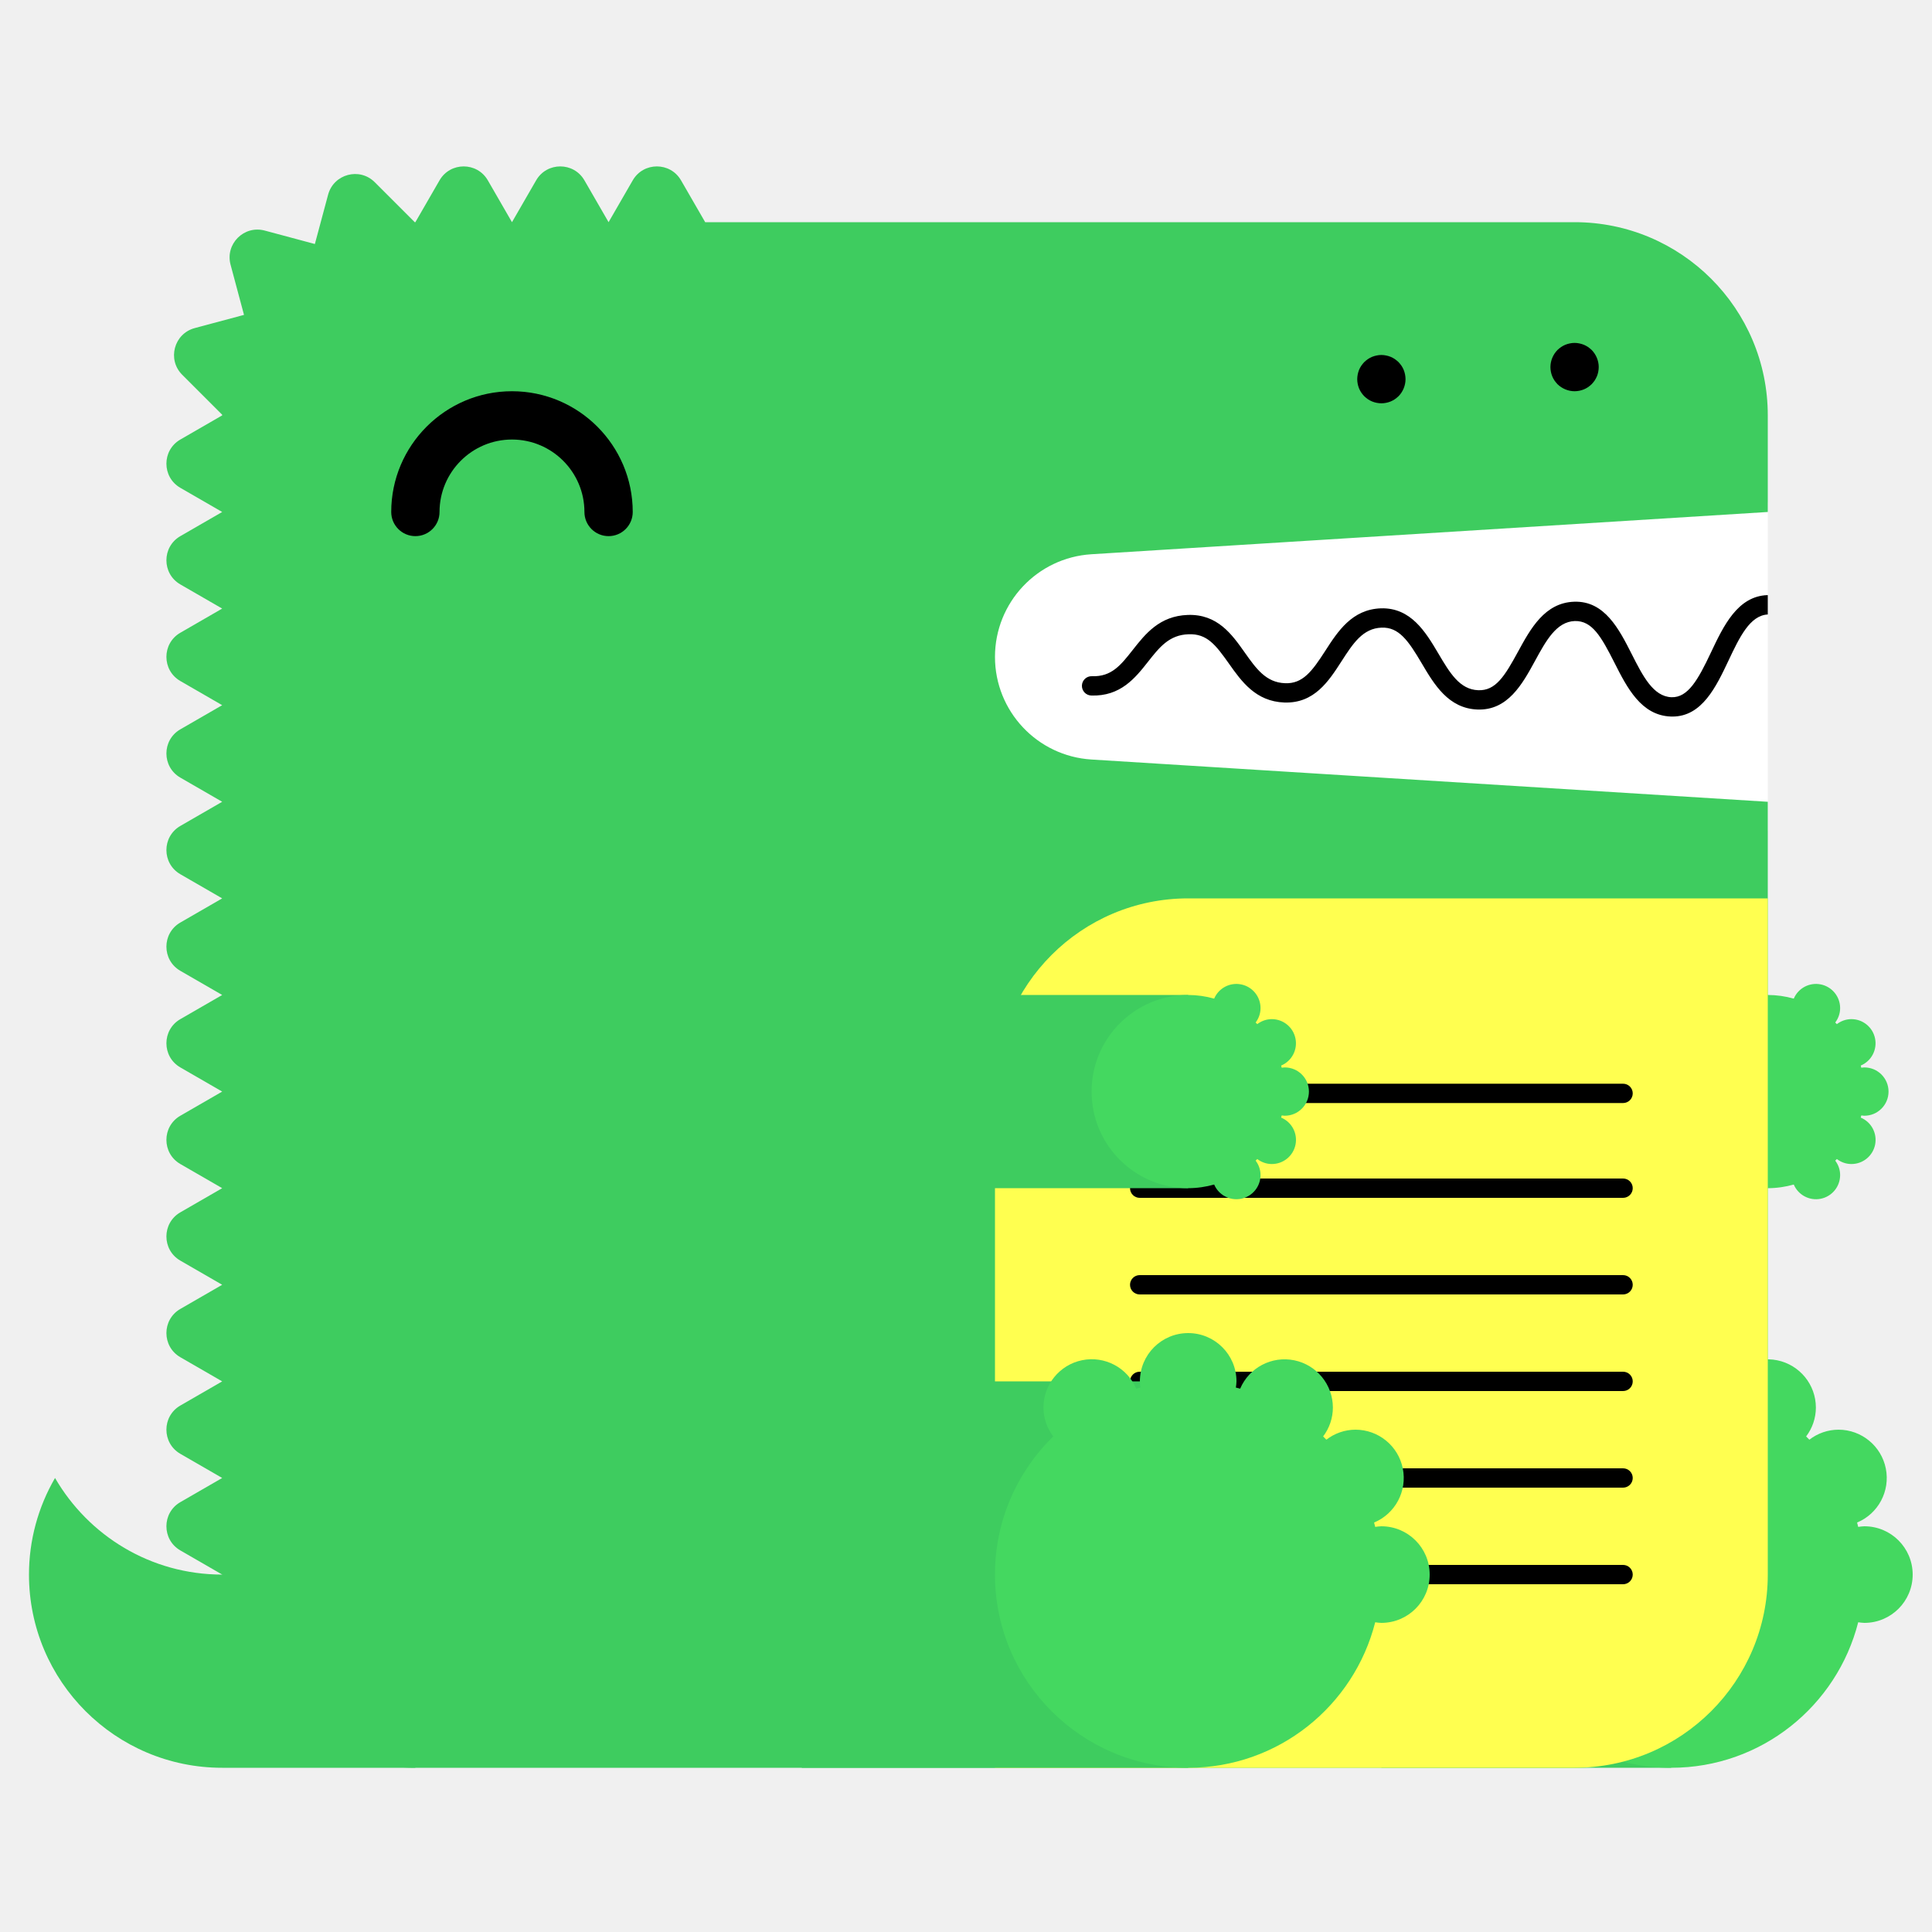
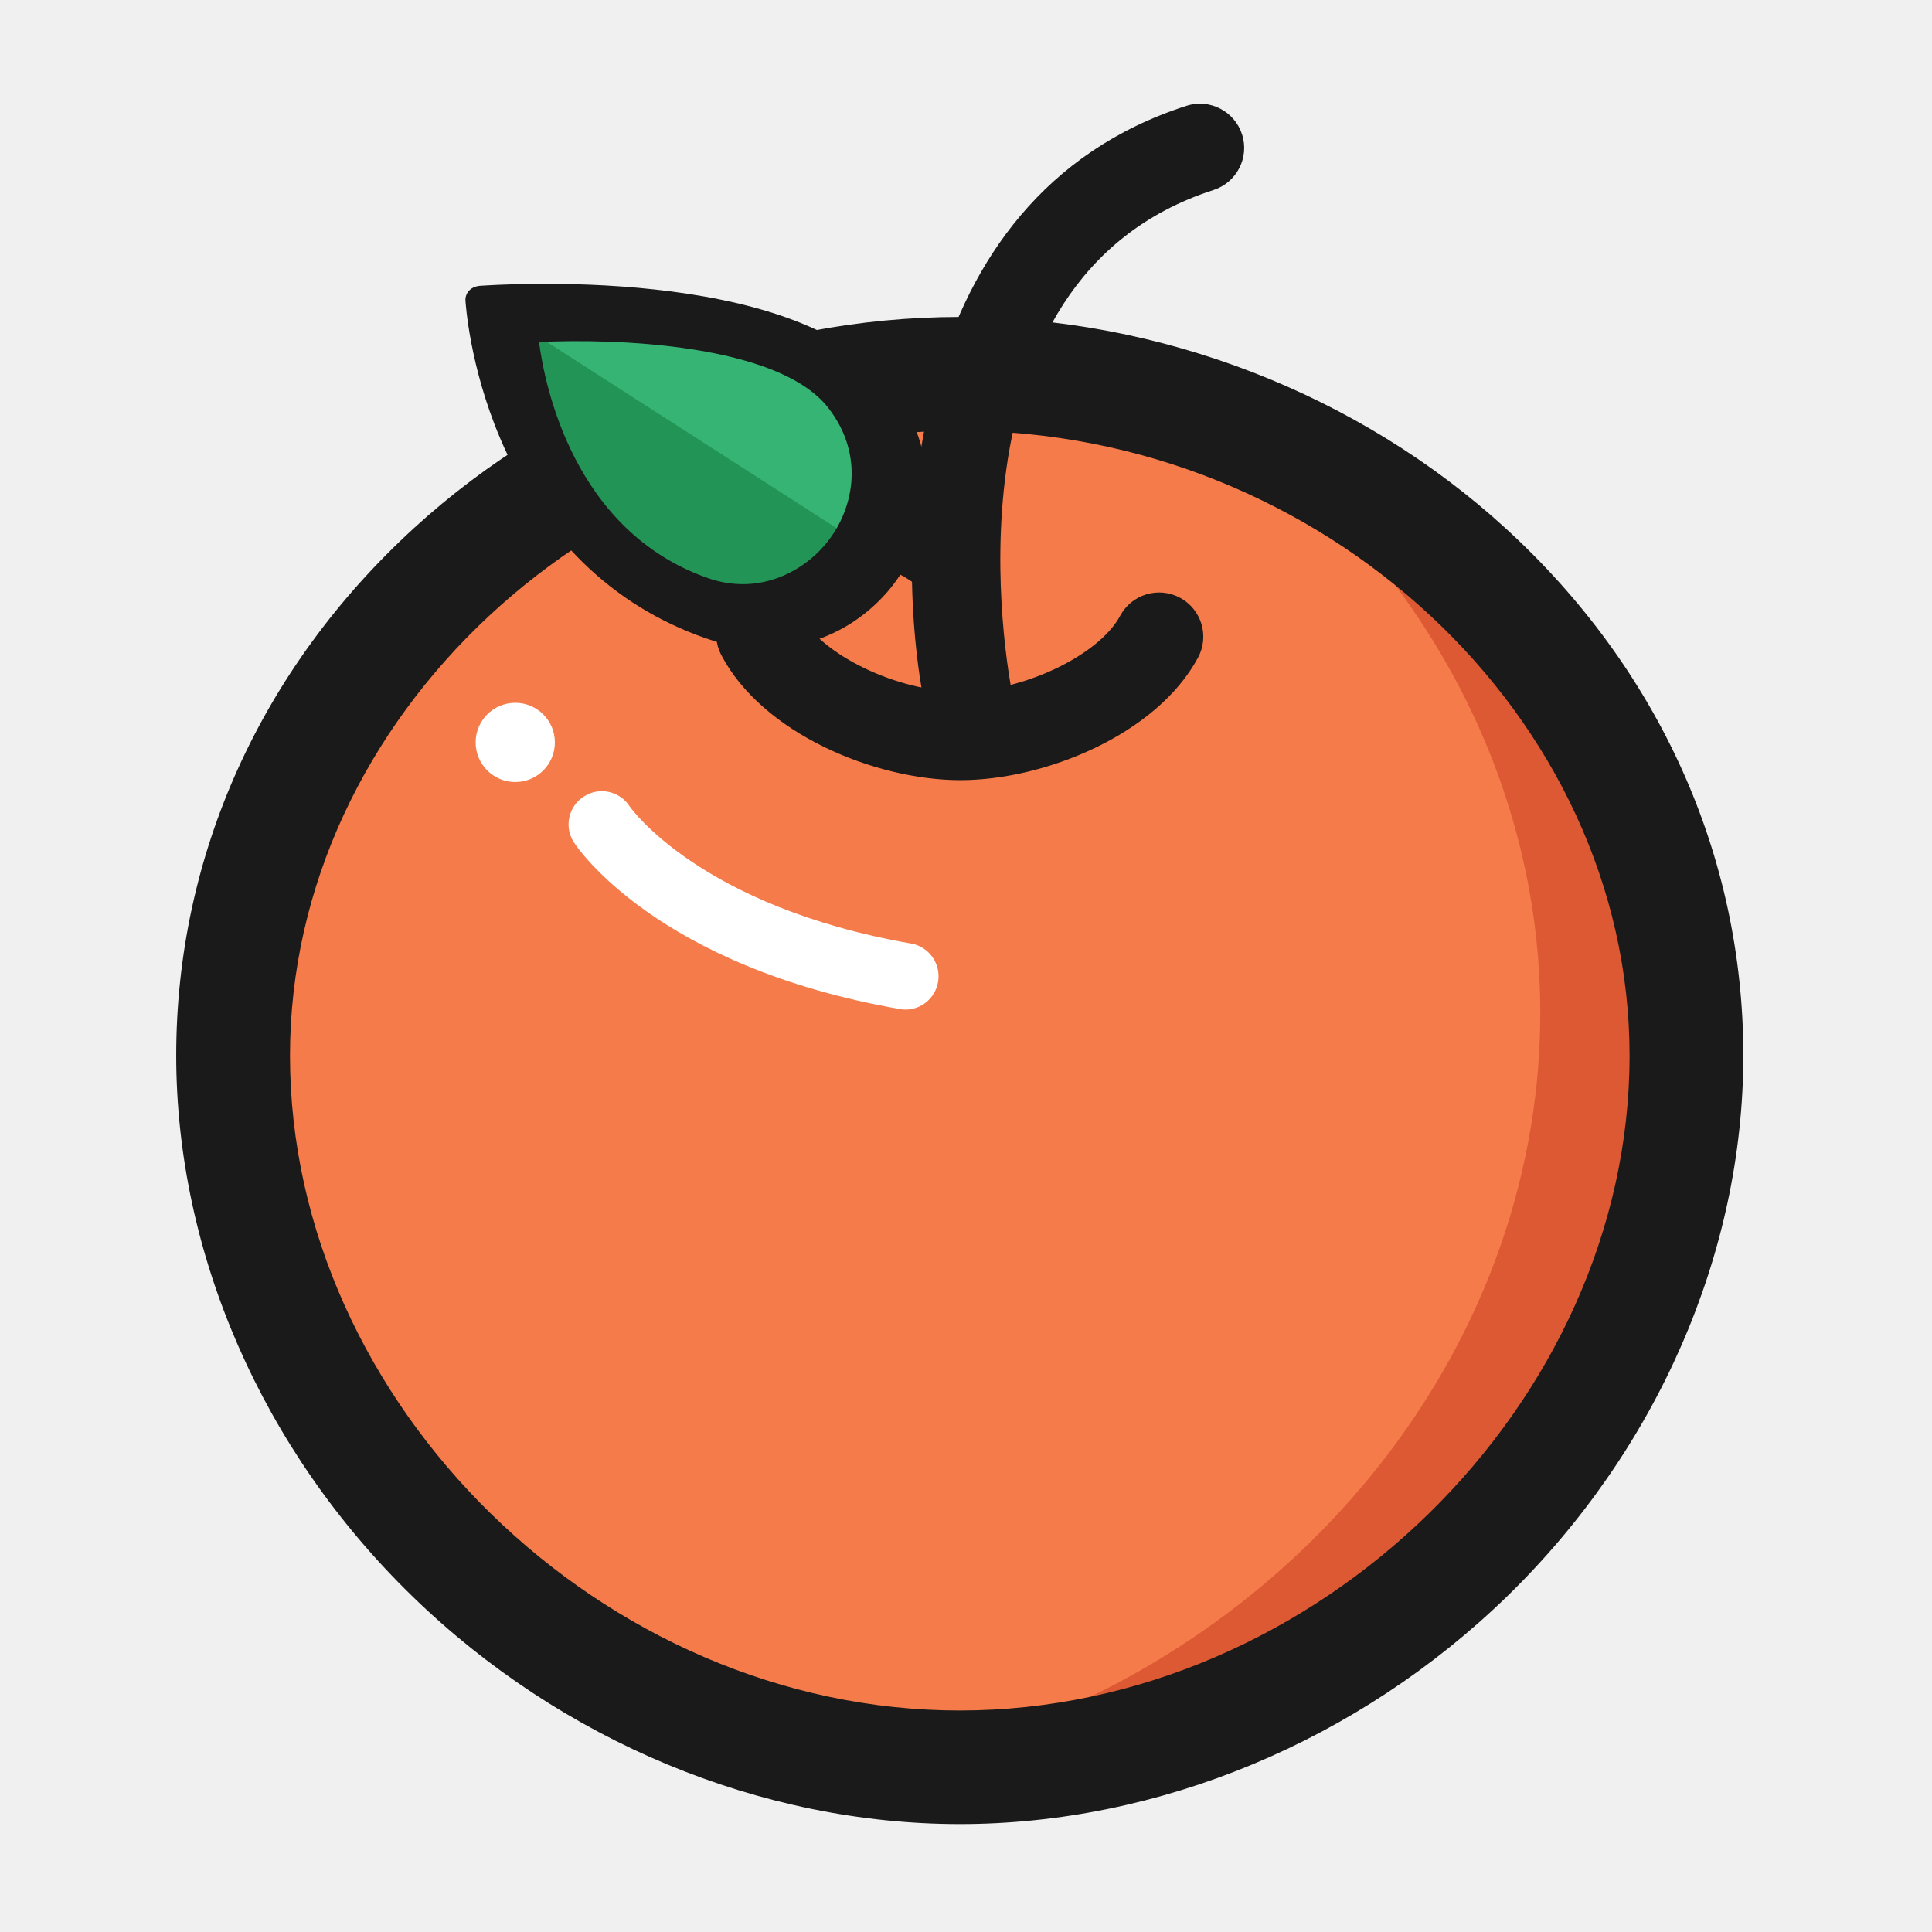
- <svg xmlns="http://www.w3.org/2000/svg" width="200" height="200" viewBox="0 0 200 200">
-   <g fill="none" fill-rule="evenodd">
-     <path fill="#FFF" d="M99 52h84v34H99z" />
-     <path d="M23 163c-7.398 0-13.843-4.027-17.303-10A19.886 19.886 0 0 0 3 163c0 11.046 8.954 20 20 20h20v-20H23z" fill="#3ECC5F" />
-     <path d="M112.98 57.376L183 53V43c0-11.046-8.954-20-20-20H73l-2.5-4.33c-1.112-1.925-3.889-1.925-5 0L63 23l-2.5-4.33c-1.111-1.925-3.889-1.925-5 0L53 23l-2.5-4.33c-1.111-1.925-3.889-1.925-5 0L43 23c-.022 0-.042.003-.065.003l-4.142-4.141c-1.57-1.571-4.252-.853-4.828 1.294l-1.369 5.104-5.192-1.392c-2.148-.575-4.111 1.389-3.535 3.536l1.39 5.193-5.102 1.367c-2.148.576-2.867 3.259-1.296 4.83l4.142 4.142c0 .021-.003.042-.003.064l-4.33 2.5c-1.925 1.111-1.925 3.889 0 5L23 53l-4.33 2.5c-1.925 1.111-1.925 3.889 0 5L23 63l-4.33 2.5c-1.925 1.111-1.925 3.889 0 5L23 73l-4.33 2.5c-1.925 1.111-1.925 3.889 0 5L23 83l-4.33 2.5c-1.925 1.111-1.925 3.889 0 5L23 93l-4.33 2.5c-1.925 1.111-1.925 3.889 0 5L23 103l-4.33 2.5c-1.925 1.111-1.925 3.889 0 5L23 113l-4.33 2.5c-1.925 1.111-1.925 3.889 0 5L23 123l-4.33 2.5c-1.925 1.111-1.925 3.889 0 5L23 133l-4.33 2.5c-1.925 1.111-1.925 3.889 0 5L23 143l-4.33 2.5c-1.925 1.111-1.925 3.889 0 5L23 153l-4.33 2.5c-1.925 1.111-1.925 3.889 0 5L23 163c0 11.046 8.954 20 20 20h120c11.046 0 20-8.954 20-20V83l-70.02-4.376A10.645 10.645 0 0 1 103 68c0-5.621 4.37-10.273 9.98-10.624" fill="#3ECC5F" />
-     <path fill="#3ECC5F" d="M143 183h30v-40h-30z" />
-     <path d="M193 158c-.219 0-.428.037-.639.064-.038-.15-.074-.301-.116-.451A5 5 0 0 0 190.32 148a4.96 4.96 0 0 0-3.016 1.036 26.531 26.531 0 0 0-.335-.336 4.955 4.955 0 0 0 1.011-2.987 5 5 0 0 0-9.599-1.959c-.148-.042-.297-.077-.445-.115.027-.211.064-.42.064-.639a5 5 0 0 0-5-5 5 5 0 0 0-5 5c0 .219.037.428.064.639-.148.038-.297.073-.445.115a4.998 4.998 0 0 0-9.599 1.959c0 1.125.384 2.151 1.011 2.987-3.717 3.632-6.031 8.693-6.031 14.3 0 11.046 8.954 20 20 20 9.339 0 17.16-6.41 19.361-15.064.211.027.42.064.639.064a5 5 0 0 0 5-5 5 5 0 0 0-5-5" fill="#44D860" />
-     <path fill="#3ECC5F" d="M153 123h30v-20h-30z" />
-     <path d="M193 115.5a2.5 2.5 0 1 0 0-5c-.109 0-.214.019-.319.032-.02-.075-.037-.15-.058-.225a2.501 2.501 0 0 0-.963-4.807c-.569 0-1.088.197-1.508.518a6.653 6.653 0 0 0-.168-.168c.314-.417.506-.931.506-1.494a2.5 2.5 0 0 0-4.8-.979A9.987 9.987 0 0 0 183 103c-5.522 0-10 4.478-10 10s4.478 10 10 10c.934 0 1.833-.138 2.69-.377a2.5 2.5 0 0 0 4.8-.979c0-.563-.192-1.077-.506-1.494.057-.055.113-.111.168-.168.42.321.939.518 1.508.518a2.5 2.5 0 0 0 .963-4.807c.021-.074.038-.15.058-.225.105.013.21.032.319.032" fill="#44D860" />
-     <path d="M63 55.5a2.5 2.5 0 0 1-2.5-2.5c0-4.136-3.364-7.5-7.5-7.5s-7.5 3.364-7.5 7.5a2.5 2.5 0 1 1-5 0c0-6.893 5.607-12.5 12.5-12.5S65.5 46.107 65.5 53a2.5 2.5 0 0 1-2.5 2.5" fill="#000" />
-     <path d="M103 183h60c11.046 0 20-8.954 20-20V93h-60c-11.046 0-20 8.954-20 20v70z" fill="#FFFF50" />
-     <path d="M168.02 124h-50.04a1 1 0 1 1 0-2h50.04a1 1 0 1 1 0 2m0 20h-50.04a1 1 0 1 1 0-2h50.04a1 1 0 1 1 0 2m0 20h-50.04a1 1 0 1 1 0-2h50.04a1 1 0 1 1 0 2m0-49.814h-50.04a1 1 0 1 1 0-2h50.04a1 1 0 1 1 0 2m0 19.814h-50.04a1 1 0 1 1 0-2h50.04a1 1 0 1 1 0 2m0 20h-50.04a1 1 0 1 1 0-2h50.04a1 1 0 1 1 0 2M183 61.611c-.012 0-.022-.006-.034-.005-3.09.105-4.552 3.196-5.842 5.923-1.346 2.85-2.387 4.703-4.093 4.647-1.889-.068-2.969-2.202-4.113-4.46-1.314-2.594-2.814-5.536-5.963-5.426-3.046.104-4.513 2.794-5.807 5.167-1.377 2.528-2.314 4.065-4.121 3.994-1.927-.07-2.951-1.805-4.136-3.813-1.321-2.236-2.848-4.75-5.936-4.664-2.994.103-4.465 2.385-5.763 4.4-1.373 2.13-2.335 3.428-4.165 3.351-1.973-.07-2.992-1.51-4.171-3.177-1.324-1.873-2.816-3.993-5.895-3.89-2.928.1-4.399 1.97-5.696 3.618-1.232 1.564-2.194 2.802-4.229 2.724a1 1 0 0 0-.072 2c3.017.101 4.545-1.8 5.872-3.487 1.177-1.496 2.193-2.787 4.193-2.855 1.926-.082 2.829 1.115 4.195 3.045 1.297 1.834 2.769 3.914 5.731 4.021 3.103.104 4.596-2.215 5.918-4.267 1.182-1.834 2.202-3.417 4.15-3.484 1.793-.067 2.769 1.35 4.145 3.681 1.297 2.197 2.766 4.686 5.787 4.796 3.125.108 4.634-2.62 5.949-5.035 1.139-2.088 2.214-4.06 4.119-4.126 1.793-.042 2.728 1.595 4.111 4.33 1.292 2.553 2.757 5.445 5.825 5.556l.169.003c3.064 0 4.518-3.075 5.805-5.794 1.139-2.41 2.217-4.68 4.067-4.773v-2z" fill="#000" />
-     <path fill="#3ECC5F" d="M83 183h40v-40H83z" />
-     <path d="M143 158c-.219 0-.428.037-.639.064-.038-.15-.074-.301-.116-.451A5 5 0 0 0 140.32 148a4.96 4.96 0 0 0-3.016 1.036 26.531 26.531 0 0 0-.335-.336 4.955 4.955 0 0 0 1.011-2.987 5 5 0 0 0-9.599-1.959c-.148-.042-.297-.077-.445-.115.027-.211.064-.42.064-.639a5 5 0 0 0-5-5 5 5 0 0 0-5 5c0 .219.037.428.064.639-.148.038-.297.073-.445.115a4.998 4.998 0 0 0-9.599 1.959c0 1.125.384 2.151 1.011 2.987-3.717 3.632-6.031 8.693-6.031 14.3 0 11.046 8.954 20 20 20 9.339 0 17.16-6.41 19.361-15.064.211.027.42.064.639.064a5 5 0 0 0 5-5 5 5 0 0 0-5-5" fill="#44D860" />
-     <path fill="#3ECC5F" d="M83 123h40v-20H83z" />
-     <path d="M133 115.5a2.5 2.5 0 1 0 0-5c-.109 0-.214.019-.319.032-.02-.075-.037-.15-.058-.225a2.501 2.501 0 0 0-.963-4.807c-.569 0-1.088.197-1.508.518a6.653 6.653 0 0 0-.168-.168c.314-.417.506-.931.506-1.494a2.5 2.5 0 0 0-4.8-.979A9.987 9.987 0 0 0 123 103c-5.522 0-10 4.478-10 10s4.478 10 10 10c.934 0 1.833-.138 2.69-.377a2.5 2.5 0 0 0 4.8-.979c0-.563-.192-1.077-.506-1.494.057-.055.113-.111.168-.168.42.321.939.518 1.508.518a2.5 2.5 0 0 0 .963-4.807c.021-.074.038-.15.058-.225.105.013.21.032.319.032" fill="#44D860" />
-     <path d="M143 41.75c-.16 0-.33-.02-.49-.05a2.52 2.52 0 0 1-.47-.14c-.15-.06-.29-.14-.431-.23-.13-.09-.259-.2-.38-.31-.109-.12-.219-.24-.309-.38s-.17-.28-.231-.43a2.619 2.619 0 0 1-.189-.96c0-.16.02-.33.05-.49.03-.16.08-.31.139-.47.061-.15.141-.29.231-.43.09-.13.2-.26.309-.38.121-.11.25-.22.38-.31.141-.09.281-.17.431-.23.149-.06.31-.11.47-.14.32-.07.65-.07.98 0 .159.03.32.08.47.14.149.06.29.14.43.23.13.09.259.2.38.31.11.12.22.25.31.38.09.14.17.28.23.43.06.16.11.31.14.47.029.16.05.33.05.49 0 .66-.271 1.31-.73 1.77-.121.11-.25.22-.38.31-.14.09-.281.17-.43.23a2.565 2.565 0 0 1-.96.19m20-1.25c-.66 0-1.3-.27-1.771-.73a3.802 3.802 0 0 1-.309-.38c-.09-.14-.17-.28-.231-.43a2.619 2.619 0 0 1-.189-.96c0-.66.27-1.3.729-1.77.121-.11.25-.22.38-.31.141-.09.281-.17.431-.23.149-.06.31-.11.47-.14.32-.07.66-.07.98 0 .159.03.32.08.47.14.149.06.29.14.43.23.13.09.259.2.38.31.459.47.73 1.11.73 1.77 0 .16-.021.33-.05.49-.03.16-.08.32-.14.47-.07.15-.14.29-.23.43-.09.13-.2.26-.31.38-.121.11-.25.22-.38.31-.14.09-.281.17-.43.23a2.565 2.565 0 0 1-.96.19" fill="#000" />
-   </g>
+ <svg xmlns="http://www.w3.org/2000/svg" t="1731241028788" class="icon" viewBox="0 0 1024 1024" version="1.1" p-id="46958" width="200" height="200">
+   <path d="M893.9 559.4c0 203.9-181.2 377.2-385.2 377.2S123.5 763.4 123.5 559.4s181.2-361.3 385.2-361.3 385.2 157.4 385.2 361.3z" fill="#F57B4A" p-id="46959" />
+   <path d="M693.7 258.3c85.2 81.8 134.6 197.2 120.2 321.3-21 179.2-168.5 321.4-341.3 354.9 191.1 5.1 371.7-140.4 394.1-332.3 16.5-141.6-57.7-270.8-173-343.9z" fill="#DC5933" p-id="46960" />
+   <path d="M508.7 966.8c-105.4 0-211.2-44-290.1-120.7C139 768.8 93.4 664.3 93.4 559.4c0-105.8 44.7-205 125.9-279.4 77.8-71.2 183.3-112 289.4-112s211.6 40.9 289.4 112.1C879.3 354.4 924 453.6 924 559.4c0 104.8-45.7 209.3-125.2 286.7-78.9 76.7-184.6 120.7-290.1 120.7z m0-738.5c-192.4 0-355 151.7-355 331.2 0 184.9 165.9 347.1 355 347.1s355-162.2 355-347.1c0-179.6-162.5-331.2-355-331.2z" fill="#1A1A1A" p-id="46961" />
+   <path d="M509 413.5c-45.4 0-105.2-24.9-126.8-66.5-5.9-11.5-1.5-25.6 10-31.6 11.5-5.9 25.6-1.5 31.6 10 11.2 21.6 51.8 41.2 85.2 41.2 33.1 0 73.4-19.2 84.7-40.2 6.1-11.4 20.3-15.7 31.7-9.6 11.4 6.1 15.7 20.3 9.6 31.7-21.8 40.7-81.1 65-126 65z" fill="#1A1A1A" p-id="46962" />
+   <path d="M513.4 395c-10.9 0-20.7-7.7-22.9-18.8-18-89.5-12.4-271.5 138.3-320.1 12.3-4 25.5 2.8 29.5 15.1s-2.8 25.5-15.1 29.5C494.6 148.6 534.6 358.1 536.4 367c2.5 12.7-5.7 25-18.4 27.5-1.6 0.4-3.1 0.5-4.6 0.5z" fill="#1A1A1A" p-id="46963" />
+   <path d="M443.9 299.1c-14.9 17.3-42.1 31.8-74 20.7-86.6-30-105-124.1-108.5-151 47.7-2.4 153.2 1 185 42.3 24 30.9 16 66.5-2.5 88z" fill="#36B474" p-id="46964" />
+   <path d="M265.8 165.8c4.3 29.7 23.9 119.2 108 148.4 31.8 11 59.1-3.4 74-20.8 1.9-2.2 3.7-4.6 5.4-7.2L265.8 165.8z" fill="#229456" p-id="46965" />
+   <path d="M472 204.4c-50.1-65-210.9-53.3-217.7-52.9-4.7 0.4-7.8 3.7-7.6 7.8 0.1 1.3 2.1 34.5 18.3 72.8 21.9 52.2 59.5 88.9 108.8 106.1 35.8 12.6 72.8 3 96.8-24.8 2.3-2.7 4.5-5.7 6.6-8.8 10.6 5.3 16.5 14.5 35.6 18.6 4.7 0.9 8.9-0.6 10.5-3.8 0.4-0.9 0.7-1.9 0.7-3 0.2-5.2 1.6-10.9-4.5-12.2-15.8-3.4-25.2-10.7-34.3-15.2 9.9-24.8 8.9-55.9-13.2-84.6z m-35.1 84.8c-12.4 14.3-35.1 26.3-61.4 17.3-71.7-24.9-86.9-102.9-89.8-125.2 39.5-2 127 0.8 153.4 35 19.8 25.6 13.2 55.1-2.2 72.9z" fill="#1A1A1A" p-id="46966" />
+   <path d="M479.9 535.1c-1 0-2-0.1-3.1-0.3-128.6-22.5-170.9-85.6-172.6-88.3-5.3-8.1-3-19 5.2-24.3 8.1-5.3 18.9-3 24.2 5 0.7 1.1 37.7 53.4 149.3 72.9 9.6 1.7 15.9 10.8 14.3 20.3-1.5 8.7-8.9 14.7-17.3 14.7z" fill="#FFFFFF" p-id="46967" />
+   <path d="M273.1 393.5m-21 0a21 21 0 1 0 42 0 21 21 0 1 0-42 0Z" fill="#FFFFFF" p-id="46968" />
</svg>
